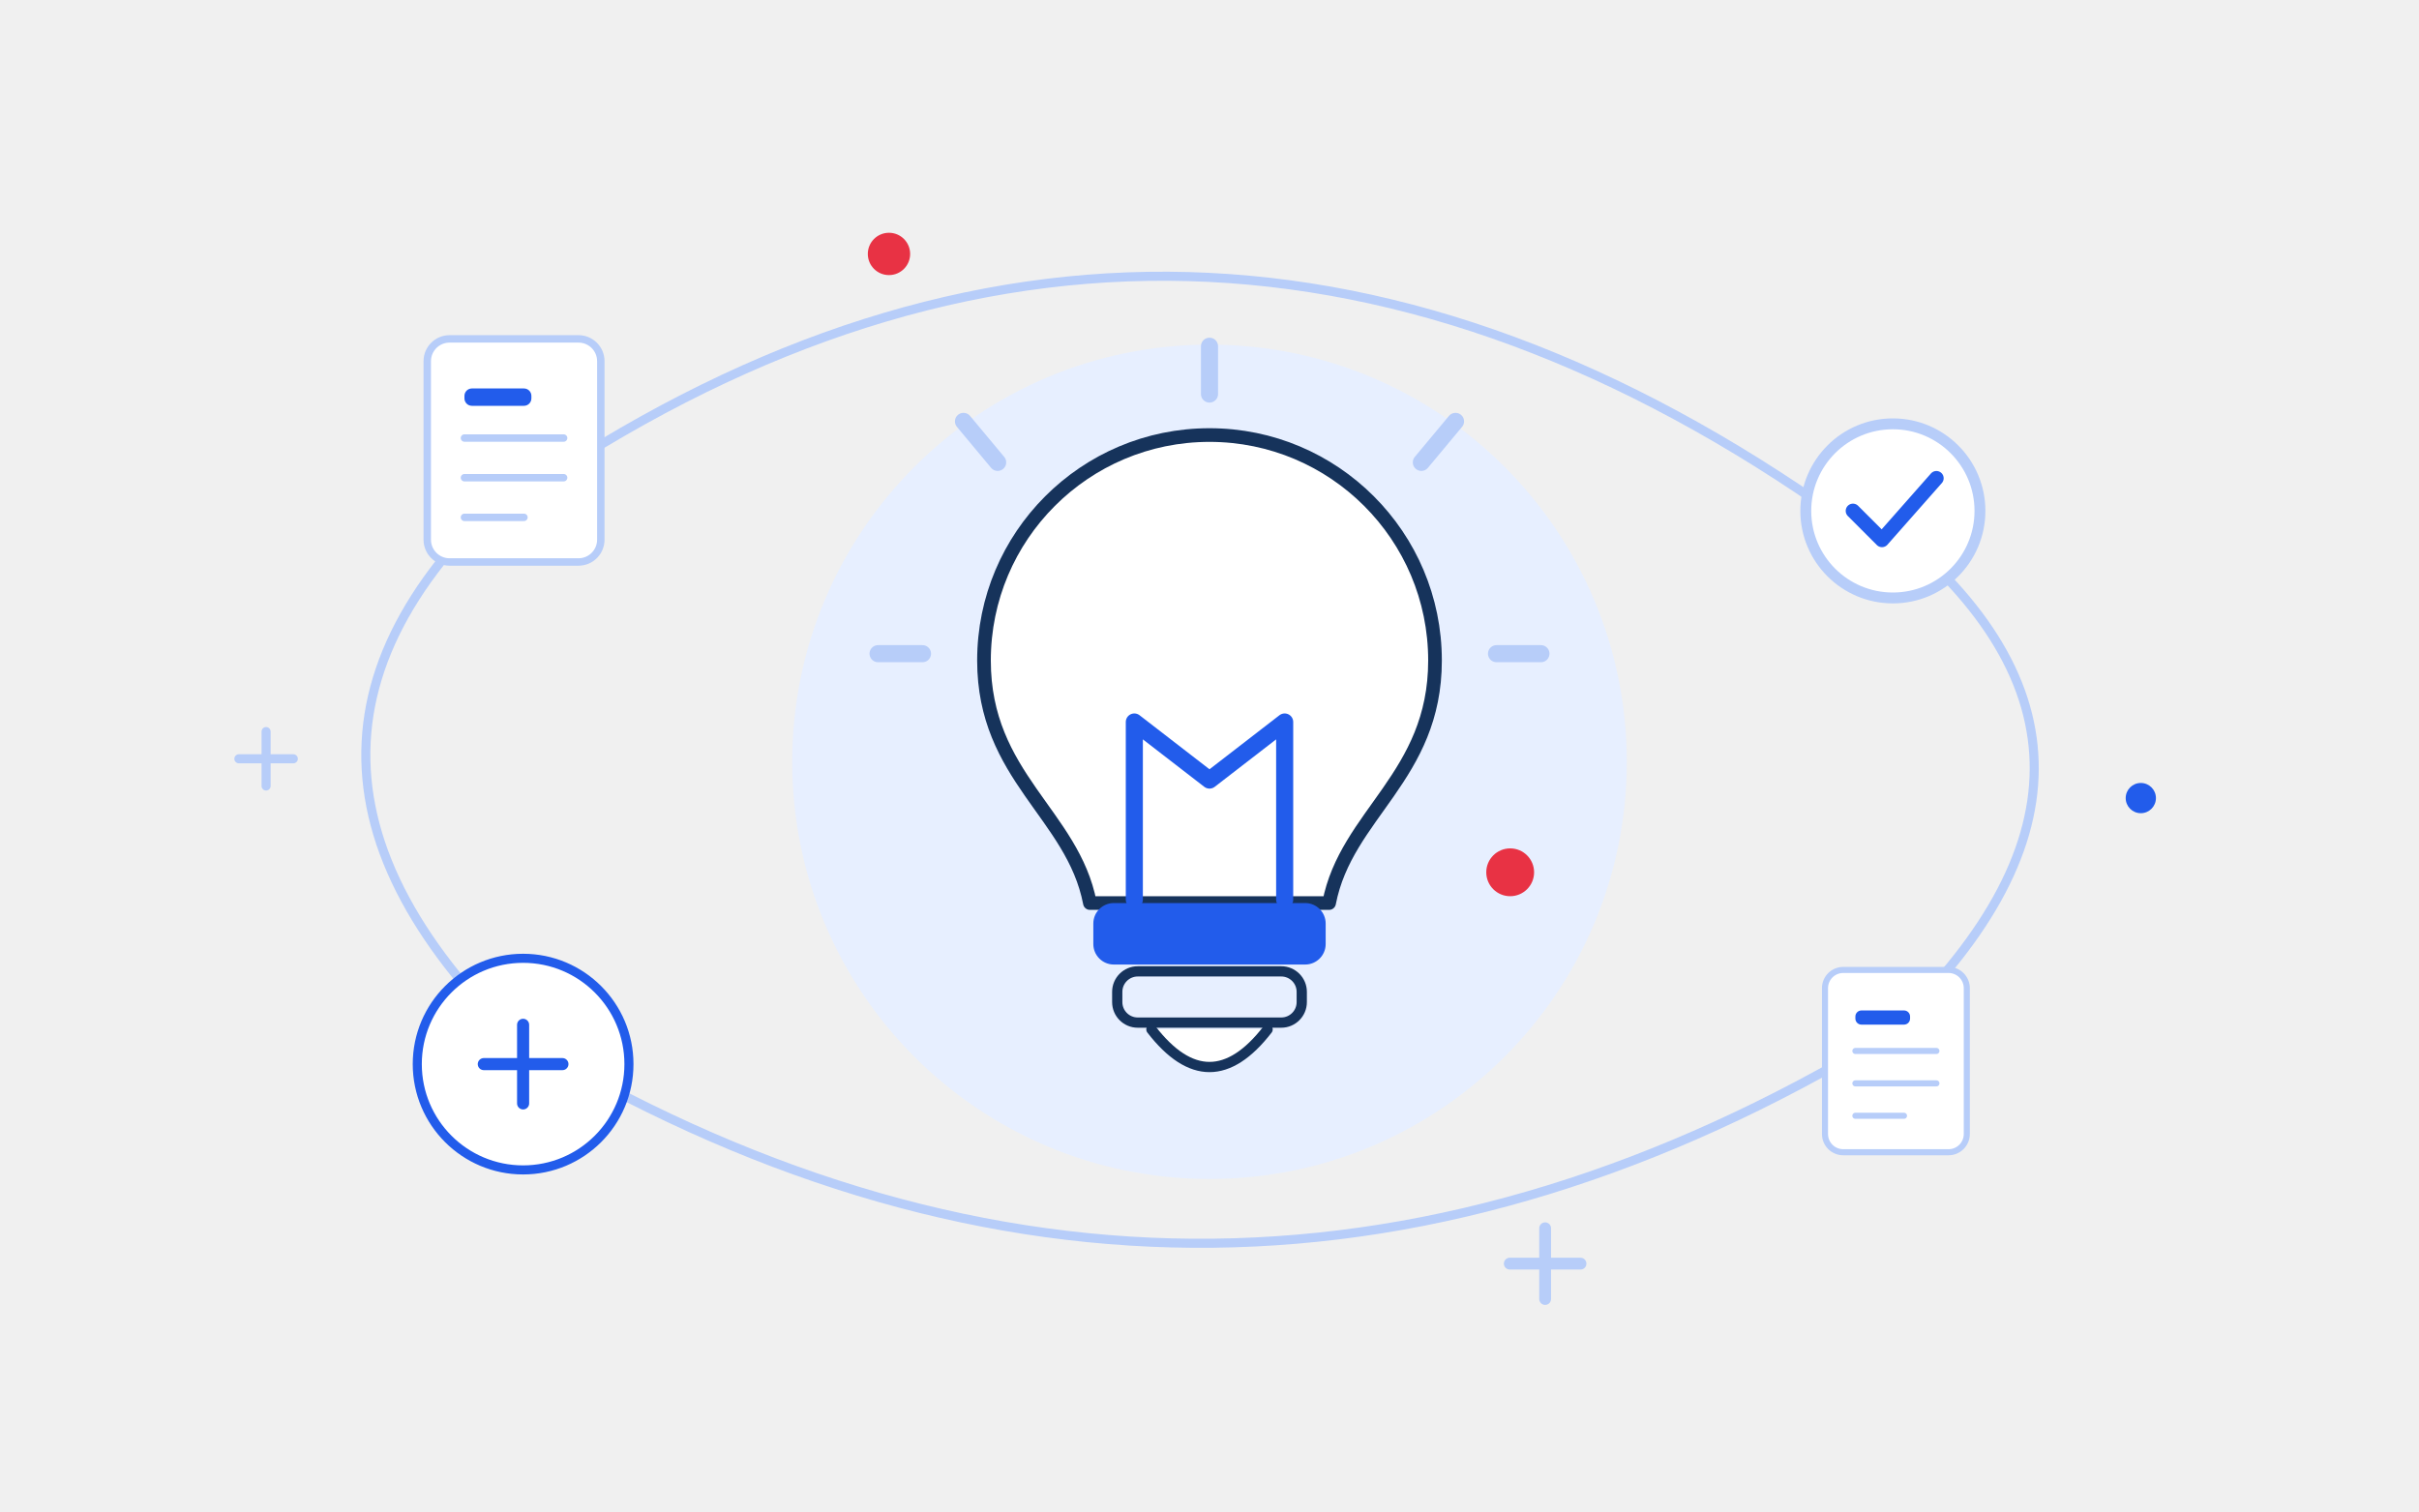
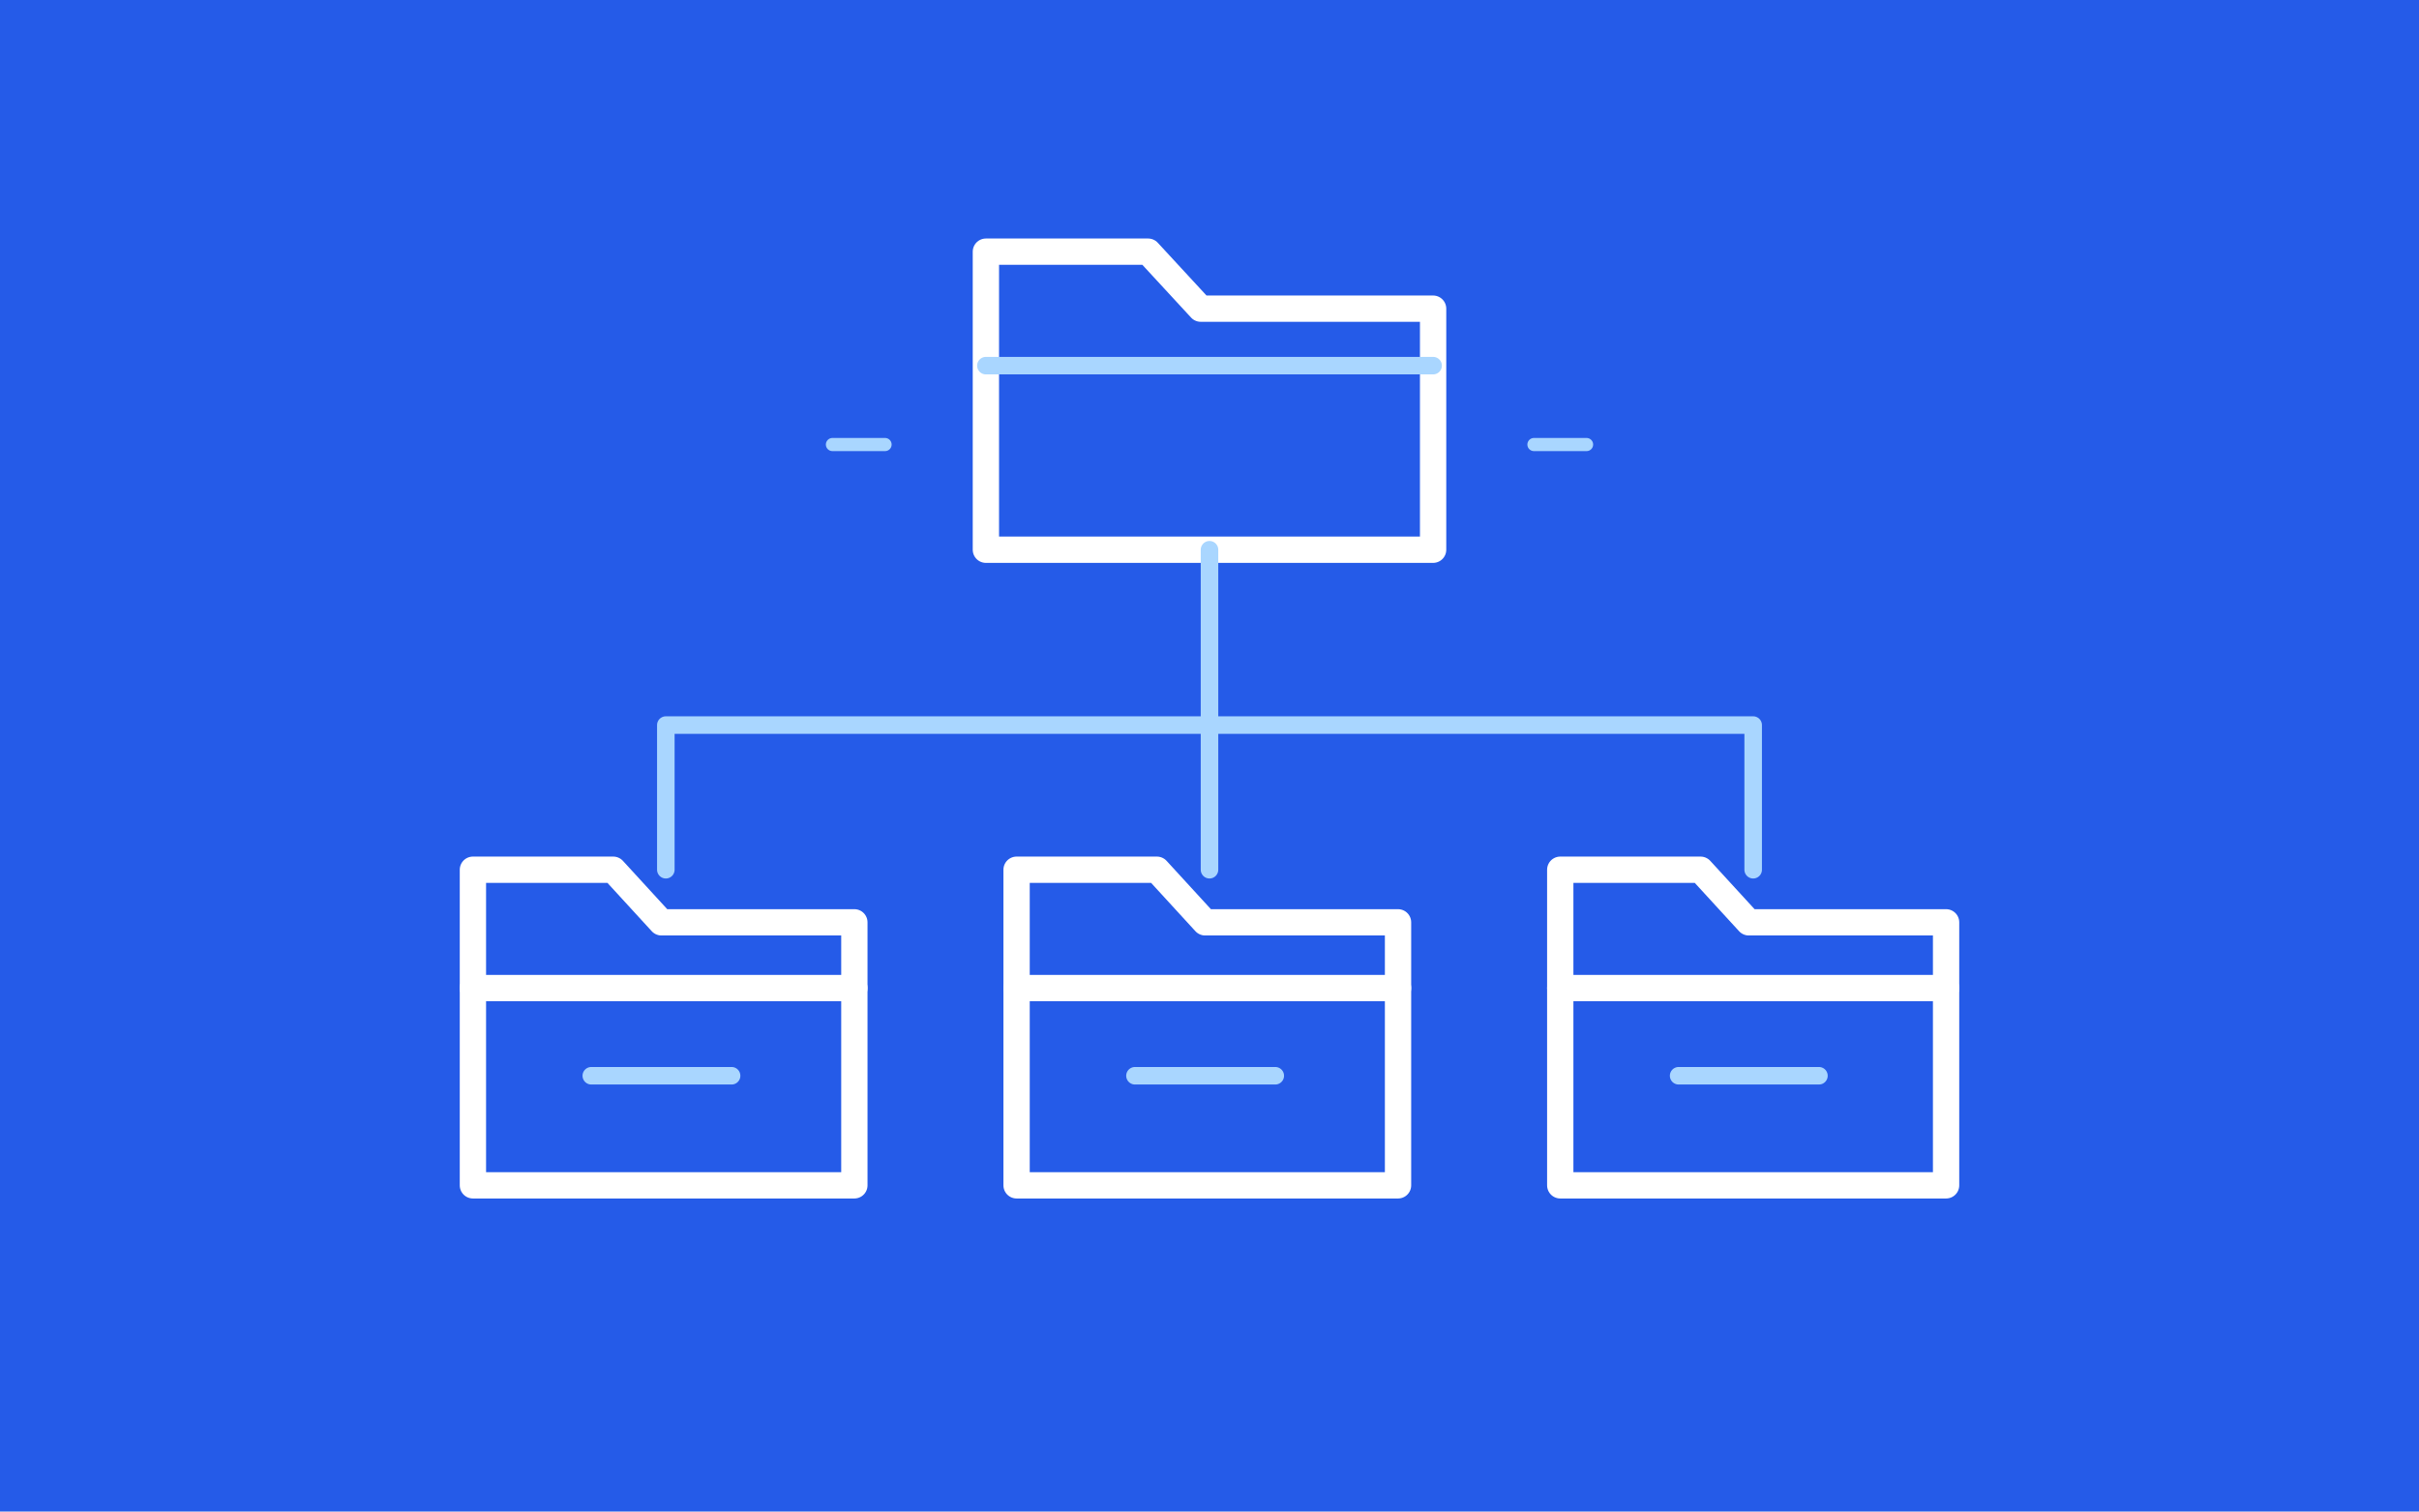
<svg xmlns="http://www.w3.org/2000/svg" viewBox="0 0 800 500" width="800" height="500" fill="none" aria-hidden="true" focusable="false" data-wcs-illustration="58">
-   <path d="M186 155Q399 18 615 176M180 348Q401 477 623 343M174 157Q66 249 178 351M625 174Q721 251 624 342" fill="none" stroke="#B7CDF9" stroke-width="3" stroke-linecap="round" stroke-linejoin="round" />
-   <circle cx="400" cy="252" r="138" fill="#E7EFFF" />
-   <g transform="translate(400 249) scale(1.13)">
-     <path d="M-35 44C-40 18-66 7-66-27A66 66 0 0 1 66-27C66 7 40 18 35 44Z" fill="#FFFFFF" stroke="#16335B" stroke-width="4" stroke-linecap="round" stroke-linejoin="round" />
-     <path d="M-22 43V-9L0 8 22-9V43" fill="none" stroke="#225CEB" stroke-width="5" stroke-linecap="round" stroke-linejoin="round" />
-     <rect x="-34" y="44" width="68" height="18" rx="6" fill="#225CEB" />
-     <rect x="-27" y="64" width="54" height="15" rx="6" fill="#E7EFFF" stroke="#16335B" stroke-width="3" />
-     <path d="M-17 81Q0 103 17 81" fill="#FFFFFF" stroke="#16335B" stroke-width="3" stroke-linecap="round" stroke-linejoin="round" />
-     <path d="M-97-29H-84M97-29H84M-72-97L-62-85M72-97L62-85M0-119V-105" fill="none" stroke="#B7CDF9" stroke-width="5" stroke-linecap="round" stroke-linejoin="round" />
-     <circle cx="88" cy="35" r="7" fill="#E83244" />
+   <rect width="800" height="500" fill="#255BE8" />
+   <g transform="translate(110 32.5) scale(1.45)">
+     <path d="M149 35H186L198 48H251V103H149Z" fill="none" stroke="#FFFFFF" stroke-width="6" stroke-linecap="round" stroke-linejoin="round" />
+     <path d="M149 61H251M200 103V143M76 176V143H324V176M200 143V176" fill="none" stroke="#A9D6FF" stroke-width="4" stroke-linecap="round" stroke-linejoin="round" />
+     <path d="M32 176H64L75 188H119V248H32ZM156 176H188L199 188H243V248H156ZM280 176H312L323 188H368V248H280Z" fill="none" stroke="#FFFFFF" stroke-width="6" stroke-linecap="round" stroke-linejoin="round" />
+     <path d="M32 203H119M156 203H243M280 203H368" fill="none" stroke="#FFFFFF" stroke-width="6" stroke-linecap="round" stroke-linejoin="round" />
+     <path d="M59 223H91M183 223H215M307 223H339" fill="none" stroke="#A9D6FF" stroke-width="4" stroke-linecap="round" stroke-linejoin="round" />
+     <path d="M114 79H126M274 79H286M200 123V133" fill="none" stroke="#A9D6FF" stroke-width="3" stroke-linecap="round" stroke-linejoin="round" />
  </g>
-   <g transform="translate(170 149) scale(0.82)">
-     <rect x="-35" y="-45" width="70" height="90" rx="9" fill="#FFFFFF" stroke="#B7CDF9" stroke-width="3" />
-     <rect x="-20" y="-25" width="27" height="7" rx="3" fill="#225CEB" />
-     <path d="M-20-5H20M-20 11H20M-20 27H4" fill="none" stroke="#B7CDF9" stroke-width="3" stroke-linecap="round" stroke-linejoin="round" />
-   </g>
-   <g transform="translate(626 169) scale(1.2)">
-     <circle cx="0" cy="0" r="24" fill="#FFFFFF" stroke="#B7CDF9" stroke-width="3" />
-     <path d="M-11 0L-3 8 12-9" fill="none" stroke="#225CEB" stroke-width="4" stroke-linecap="round" stroke-linejoin="round" />
-   </g>
-   <g transform="translate(627 351) scale(0.67)">
-     <rect x="-35" y="-45" width="70" height="90" rx="9" fill="#FFFFFF" stroke="#B7CDF9" stroke-width="3" />
-     <rect x="-20" y="-25" width="27" height="7" rx="3" fill="#225CEB" />
-     <path d="M-20-5H20M-20 11H20M-20 27H4" fill="none" stroke="#B7CDF9" stroke-width="3" stroke-linecap="round" stroke-linejoin="round" />
-   </g>
-   <circle cx="173" cy="352" r="35" fill="#FFFFFF" stroke="#225CEB" stroke-width="3" />
-   <path d="M160 352H186M173 339V365" fill="none" stroke="#225CEB" stroke-width="4" stroke-linecap="round" stroke-linejoin="round" />
-   <circle cx="294" cy="84" r="7" fill="#E83244" />
-   <g transform="translate(511 418) scale(1.3)">
-     <path d="M0-9V9M-9 0H9" fill="none" stroke="#B7CDF9" stroke-width="3" stroke-linecap="round" stroke-linejoin="round" />
-   </g>
-   <g transform="translate(88 251) scale(1)">
-     <path d="M0-9V9M-9 0H9" fill="none" stroke="#B7CDF9" stroke-width="3" stroke-linecap="round" stroke-linejoin="round" />
-   </g>
-   <circle cx="708" cy="264" r="5" fill="#225CEB" />
</svg>
